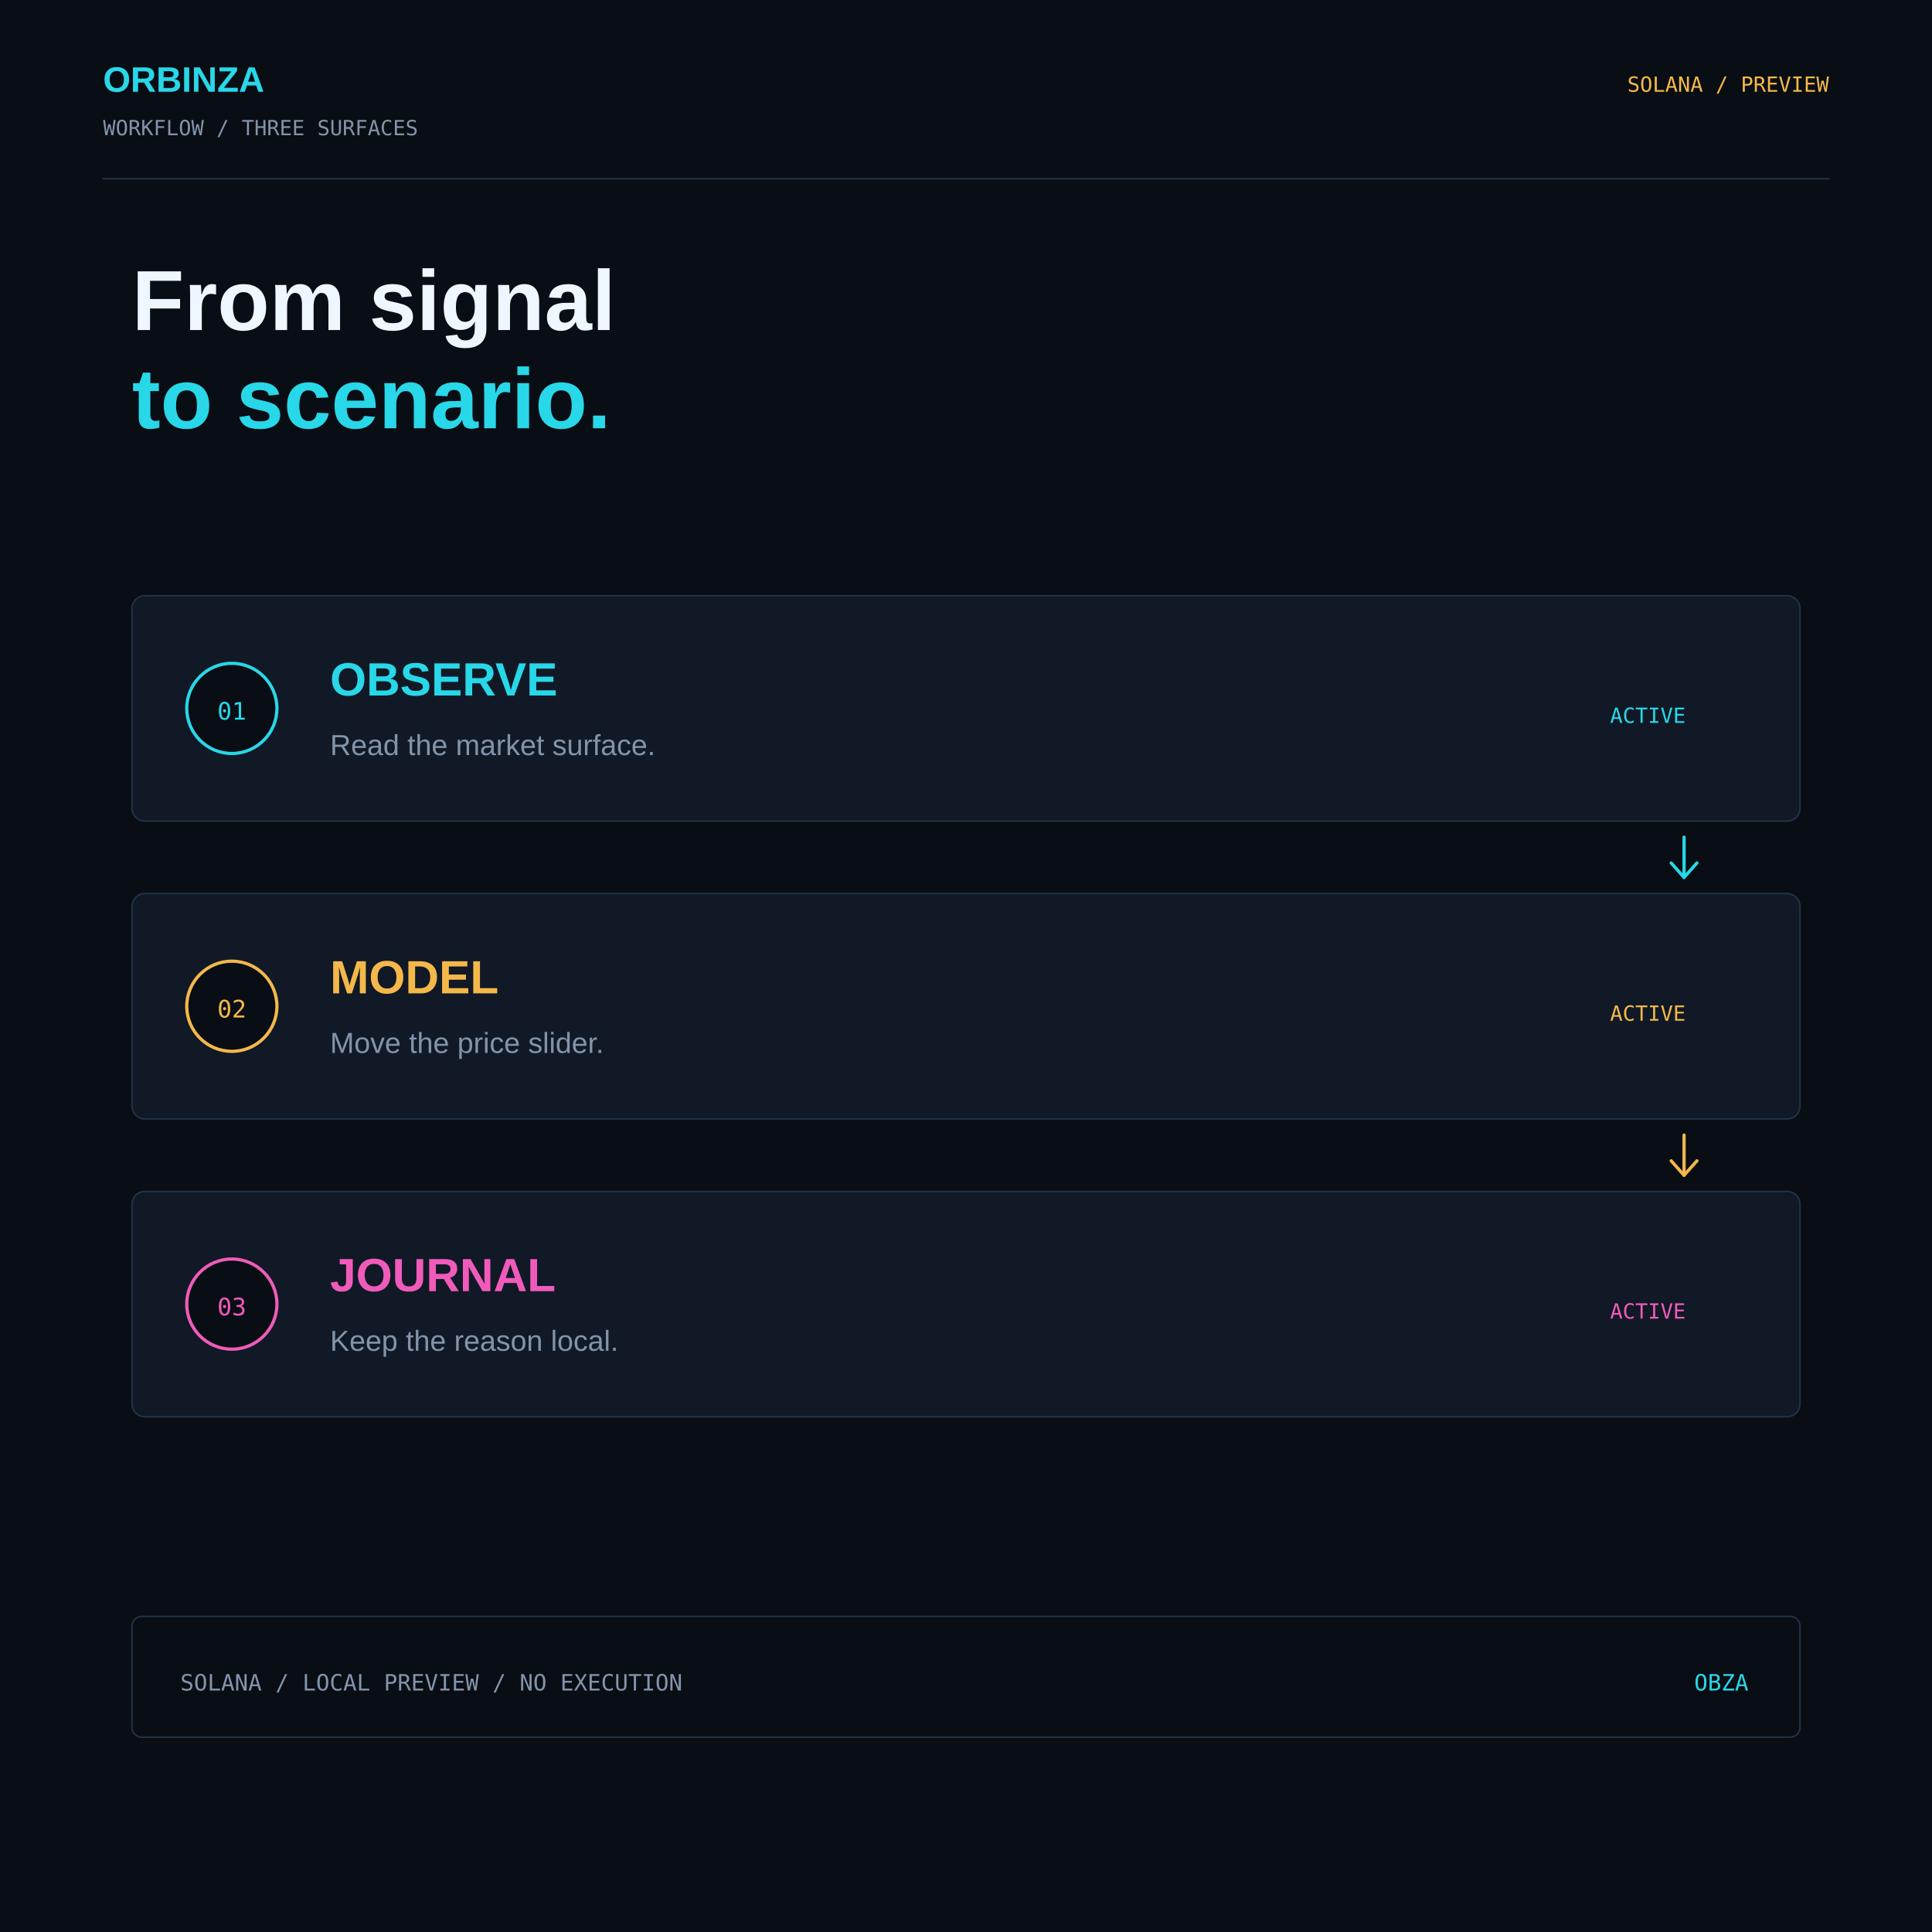
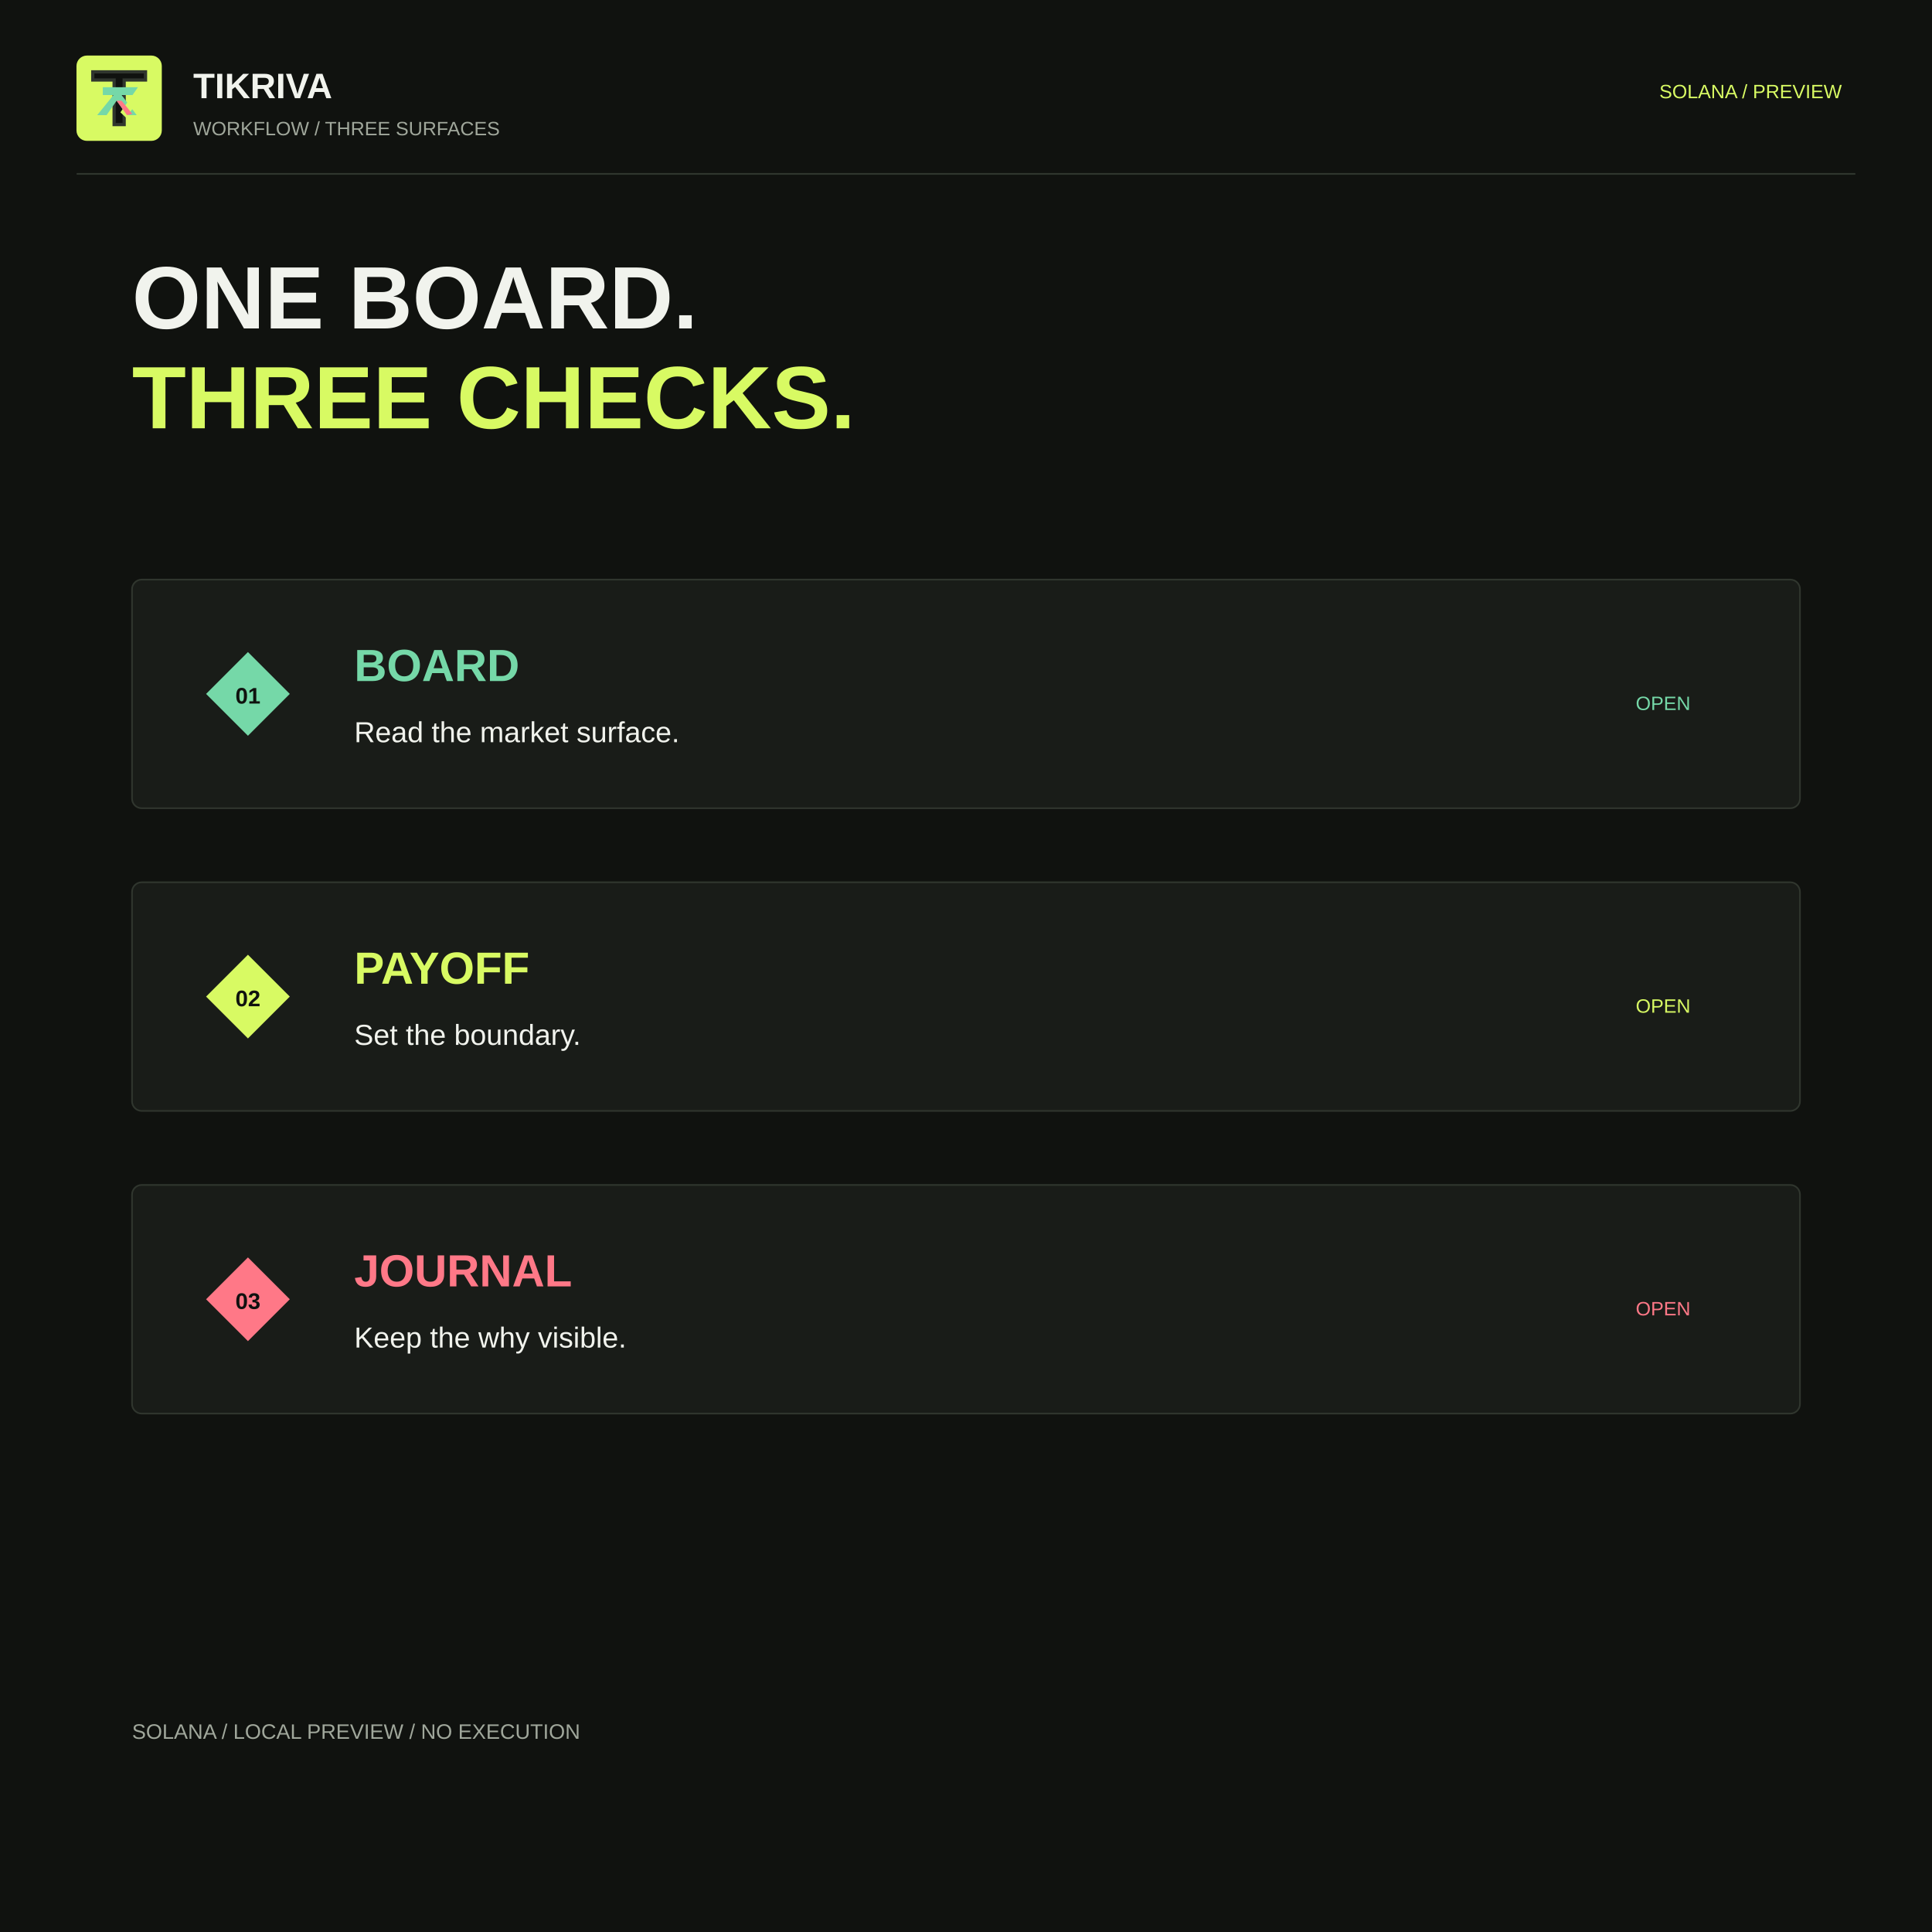
<svg xmlns="http://www.w3.org/2000/svg" width="1200" height="1200" viewBox="0 0 1200 1200" role="img" aria-labelledby="title desc">
-   <rect width="1200" height="1200" fill="#090d14" />
-   <text x="64" y="57" fill="#28d7e8" font-family="Arial, Helvetica, sans-serif" font-size="22" font-weight="700" text-anchor="start">ORBINZA</text>
-   <text x="64" y="84" fill="#8294ab" font-family="Consolas, monospace" font-size="13" font-weight="400" text-anchor="start">WORKFLOW / THREE SURFACES</text>
-   <text x="1136" y="57" fill="#f4b84a" font-family="Consolas, monospace" font-size="13" font-weight="400" text-anchor="end">SOLANA / PREVIEW</text>
-   <polyline points="64.00,111.00 1136.00,111.00" fill="none" stroke="#203247" stroke-width="1" stroke-linejoin="round" stroke-linecap="round" />
-   <text x="82" y="205" fill="#eef6ff" font-family="Arial, Helvetica, sans-serif" font-size="53" font-weight="700" text-anchor="start">From signal</text>
-   <text x="82" y="266" fill="#28d7e8" font-family="Arial, Helvetica, sans-serif" font-size="53" font-weight="700" text-anchor="start">to scenario.</text>
-   <rect x="82" y="370" width="1036" height="140" rx="8" fill="#101925" stroke="#203247" stroke-width="1" />
-   <circle cx="144" cy="440" r="28" fill="#090d14" stroke="#28d7e8" stroke-width="2" />
-   <text x="144" y="447" fill="#28d7e8" font-family="Consolas, monospace" font-size="15" font-weight="400" text-anchor="middle">01</text>
-   <text x="205" y="432" fill="#28d7e8" font-family="Arial, Helvetica, sans-serif" font-size="29" font-weight="700" text-anchor="start">OBSERVE</text>
-   <text x="205" y="469" fill="#8294ab" font-family="Arial, Helvetica, sans-serif" font-size="18" font-weight="400" text-anchor="start">Read the market surface.</text>
-   <text x="1047" y="449" fill="#28d7e8" font-family="Consolas, monospace" font-size="13" font-weight="400" text-anchor="end">ACTIVE</text>
-   <polyline points="1046.00,520.00 1046.00,545.00" fill="none" stroke="#28d7e8" stroke-width="2" stroke-linejoin="round" stroke-linecap="round" />
-   <polyline points="1038.00,536.00 1046.00,545.00 1054.00,536.00" fill="none" stroke="#28d7e8" stroke-width="2" stroke-linejoin="round" stroke-linecap="round" />
-   <rect x="82" y="555" width="1036" height="140" rx="8" fill="#101925" stroke="#203247" stroke-width="1" />
-   <circle cx="144" cy="625" r="28" fill="#090d14" stroke="#f4b84a" stroke-width="2" />
-   <text x="144" y="632" fill="#f4b84a" font-family="Consolas, monospace" font-size="15" font-weight="400" text-anchor="middle">02</text>
-   <text x="205" y="617" fill="#f4b84a" font-family="Arial, Helvetica, sans-serif" font-size="29" font-weight="700" text-anchor="start">MODEL</text>
-   <text x="205" y="654" fill="#8294ab" font-family="Arial, Helvetica, sans-serif" font-size="18" font-weight="400" text-anchor="start">Move the price slider.</text>
-   <text x="1047" y="634" fill="#f4b84a" font-family="Consolas, monospace" font-size="13" font-weight="400" text-anchor="end">ACTIVE</text>
-   <polyline points="1046.00,705.00 1046.00,730.00" fill="none" stroke="#f4b84a" stroke-width="2" stroke-linejoin="round" stroke-linecap="round" />
-   <polyline points="1038.00,721.00 1046.00,730.00 1054.00,721.00" fill="none" stroke="#f4b84a" stroke-width="2" stroke-linejoin="round" stroke-linecap="round" />
-   <rect x="82" y="740" width="1036" height="140" rx="8" fill="#101925" stroke="#203247" stroke-width="1" />
-   <circle cx="144" cy="810" r="28" fill="#090d14" stroke="#f05bbb" stroke-width="2" />
-   <text x="144" y="817" fill="#f05bbb" font-family="Consolas, monospace" font-size="15" font-weight="400" text-anchor="middle">03</text>
-   <text x="205" y="802" fill="#f05bbb" font-family="Arial, Helvetica, sans-serif" font-size="29" font-weight="700" text-anchor="start">JOURNAL</text>
-   <text x="205" y="839" fill="#8294ab" font-family="Arial, Helvetica, sans-serif" font-size="18" font-weight="400" text-anchor="start">Keep the reason local.</text>
-   <text x="1047" y="819" fill="#f05bbb" font-family="Consolas, monospace" font-size="13" font-weight="400" text-anchor="end">ACTIVE</text>
-   <rect x="82" y="1004" width="1036" height="75" rx="6" fill="#090d14" stroke="#203247" stroke-width="1" />
-   <text x="112" y="1050" fill="#8294ab" font-family="Consolas, monospace" font-size="14" font-weight="400" text-anchor="start">SOLANA / LOCAL PREVIEW / NO EXECUTION</text>
-   <text x="1086" y="1050" fill="#28d7e8" font-family="Consolas, monospace" font-size="14" font-weight="400" text-anchor="end">OBZA</text>
+   <rect width="1200" height="1200" fill="#10120f" />
+   <rect x="48" y="35" width="52" height="52" rx="6" fill="#d8fa63" stroke="#d8fa63" stroke-width="1" />
+   <polygon points="57.62,44.62 90.38,44.62 90.38,49.69 77.12,49.69 77.12,77.38 70.88,77.38 70.88,49.69 57.62,49.69" fill="#10120f" stroke="#30362e" stroke-width="2" />
+   <polygon points="63.86,54.175 85.7,54.175 85.7,59.05 75.56,59.05 84.92,71.53 78.875,71.53 72.44,62.56 66.2,71.53 60.35,71.53 70.49,59.05 63.86,59.05" fill="#75d8a8" stroke="none" stroke-width="1" />
+   <polygon points="85.7,54.175 89.21,58.075 78.29,73.09 74.78,69.775" fill="#d8fa63" stroke="none" stroke-width="1" />
+   <polygon points="72.44,62.56 75.56,62.56 82.19,70.75 78.875,71.53" fill="#ff7887" stroke="none" stroke-width="1" />
+   <text x="120" y="61" fill="#f1f3ed" font-family="Arial, Helvetica, sans-serif" font-size="22" font-weight="700" text-anchor="start">TIKRIVA</text>
+   <text x="120" y="84" fill="#a0a79b" font-family="Arial, Helvetica, sans-serif" font-size="12" font-weight="400" text-anchor="start">WORKFLOW / THREE SURFACES</text>
+   <text x="1144" y="61" fill="#d8fa63" font-family="Arial, Helvetica, sans-serif" font-size="12" font-weight="400" text-anchor="end">SOLANA / PREVIEW</text>
+   <polyline points="48,108 1152,108" fill="none" stroke="#30362e" stroke-width="1" stroke-linecap="round" stroke-linejoin="round" />
+   <text x="82" y="204" fill="#f1f3ed" font-family="Arial, Helvetica, sans-serif" font-size="55" font-weight="700" text-anchor="start">ONE BOARD.</text>
+   <text x="82" y="266" fill="#d8fa63" font-family="Arial, Helvetica, sans-serif" font-size="55" font-weight="700" text-anchor="start">THREE CHECKS.</text>
+   <rect x="82" y="360" width="1036" height="142" rx="6" fill="#191c18" stroke="#30362e" stroke-width="1" />
+   <polygon points="128,431 154,405 180,431 154,457" fill="#75d8a8" stroke="none" stroke-width="1" />
+   <text x="154" y="437" fill="#10120f" font-family="Arial, Helvetica, sans-serif" font-size="14" font-weight="700" text-anchor="middle">01</text>
+   <text x="220" y="423" fill="#75d8a8" font-family="Arial, Helvetica, sans-serif" font-size="28" font-weight="700" text-anchor="start">BOARD</text>
+   <text x="220" y="461" fill="#f1f3ed" font-family="Arial, Helvetica, sans-serif" font-size="18" font-weight="400" text-anchor="start">Read the market surface.</text>
+   <text x="1050" y="441" fill="#75d8a8" font-family="Arial, Helvetica, sans-serif" font-size="12" font-weight="400" text-anchor="end">OPEN</text>
+   <rect x="82" y="548" width="1036" height="142" rx="6" fill="#191c18" stroke="#30362e" stroke-width="1" />
+   <polygon points="128,619 154,593 180,619 154,645" fill="#d8fa63" stroke="none" stroke-width="1" />
+   <text x="154" y="625" fill="#10120f" font-family="Arial, Helvetica, sans-serif" font-size="14" font-weight="700" text-anchor="middle">02</text>
+   <text x="220" y="611" fill="#d8fa63" font-family="Arial, Helvetica, sans-serif" font-size="28" font-weight="700" text-anchor="start">PAYOFF</text>
+   <text x="220" y="649" fill="#f1f3ed" font-family="Arial, Helvetica, sans-serif" font-size="18" font-weight="400" text-anchor="start">Set the boundary.</text>
+   <text x="1050" y="629" fill="#d8fa63" font-family="Arial, Helvetica, sans-serif" font-size="12" font-weight="400" text-anchor="end">OPEN</text>
+   <rect x="82" y="736" width="1036" height="142" rx="6" fill="#191c18" stroke="#30362e" stroke-width="1" />
+   <polygon points="128,807 154,781 180,807 154,833" fill="#ff7887" stroke="none" stroke-width="1" />
+   <text x="154" y="813" fill="#10120f" font-family="Arial, Helvetica, sans-serif" font-size="14" font-weight="700" text-anchor="middle">03</text>
+   <text x="220" y="799" fill="#ff7887" font-family="Arial, Helvetica, sans-serif" font-size="28" font-weight="700" text-anchor="start">JOURNAL</text>
+   <text x="220" y="837" fill="#f1f3ed" font-family="Arial, Helvetica, sans-serif" font-size="18" font-weight="400" text-anchor="start">Keep the why visible.</text>
+   <text x="1050" y="817" fill="#ff7887" font-family="Arial, Helvetica, sans-serif" font-size="12" font-weight="400" text-anchor="end">OPEN</text>
+   <text x="82" y="1080" fill="#a0a79b" font-family="Arial, Helvetica, sans-serif" font-size="13" font-weight="400" text-anchor="start">SOLANA / LOCAL PREVIEW / NO EXECUTION</text>
</svg>
